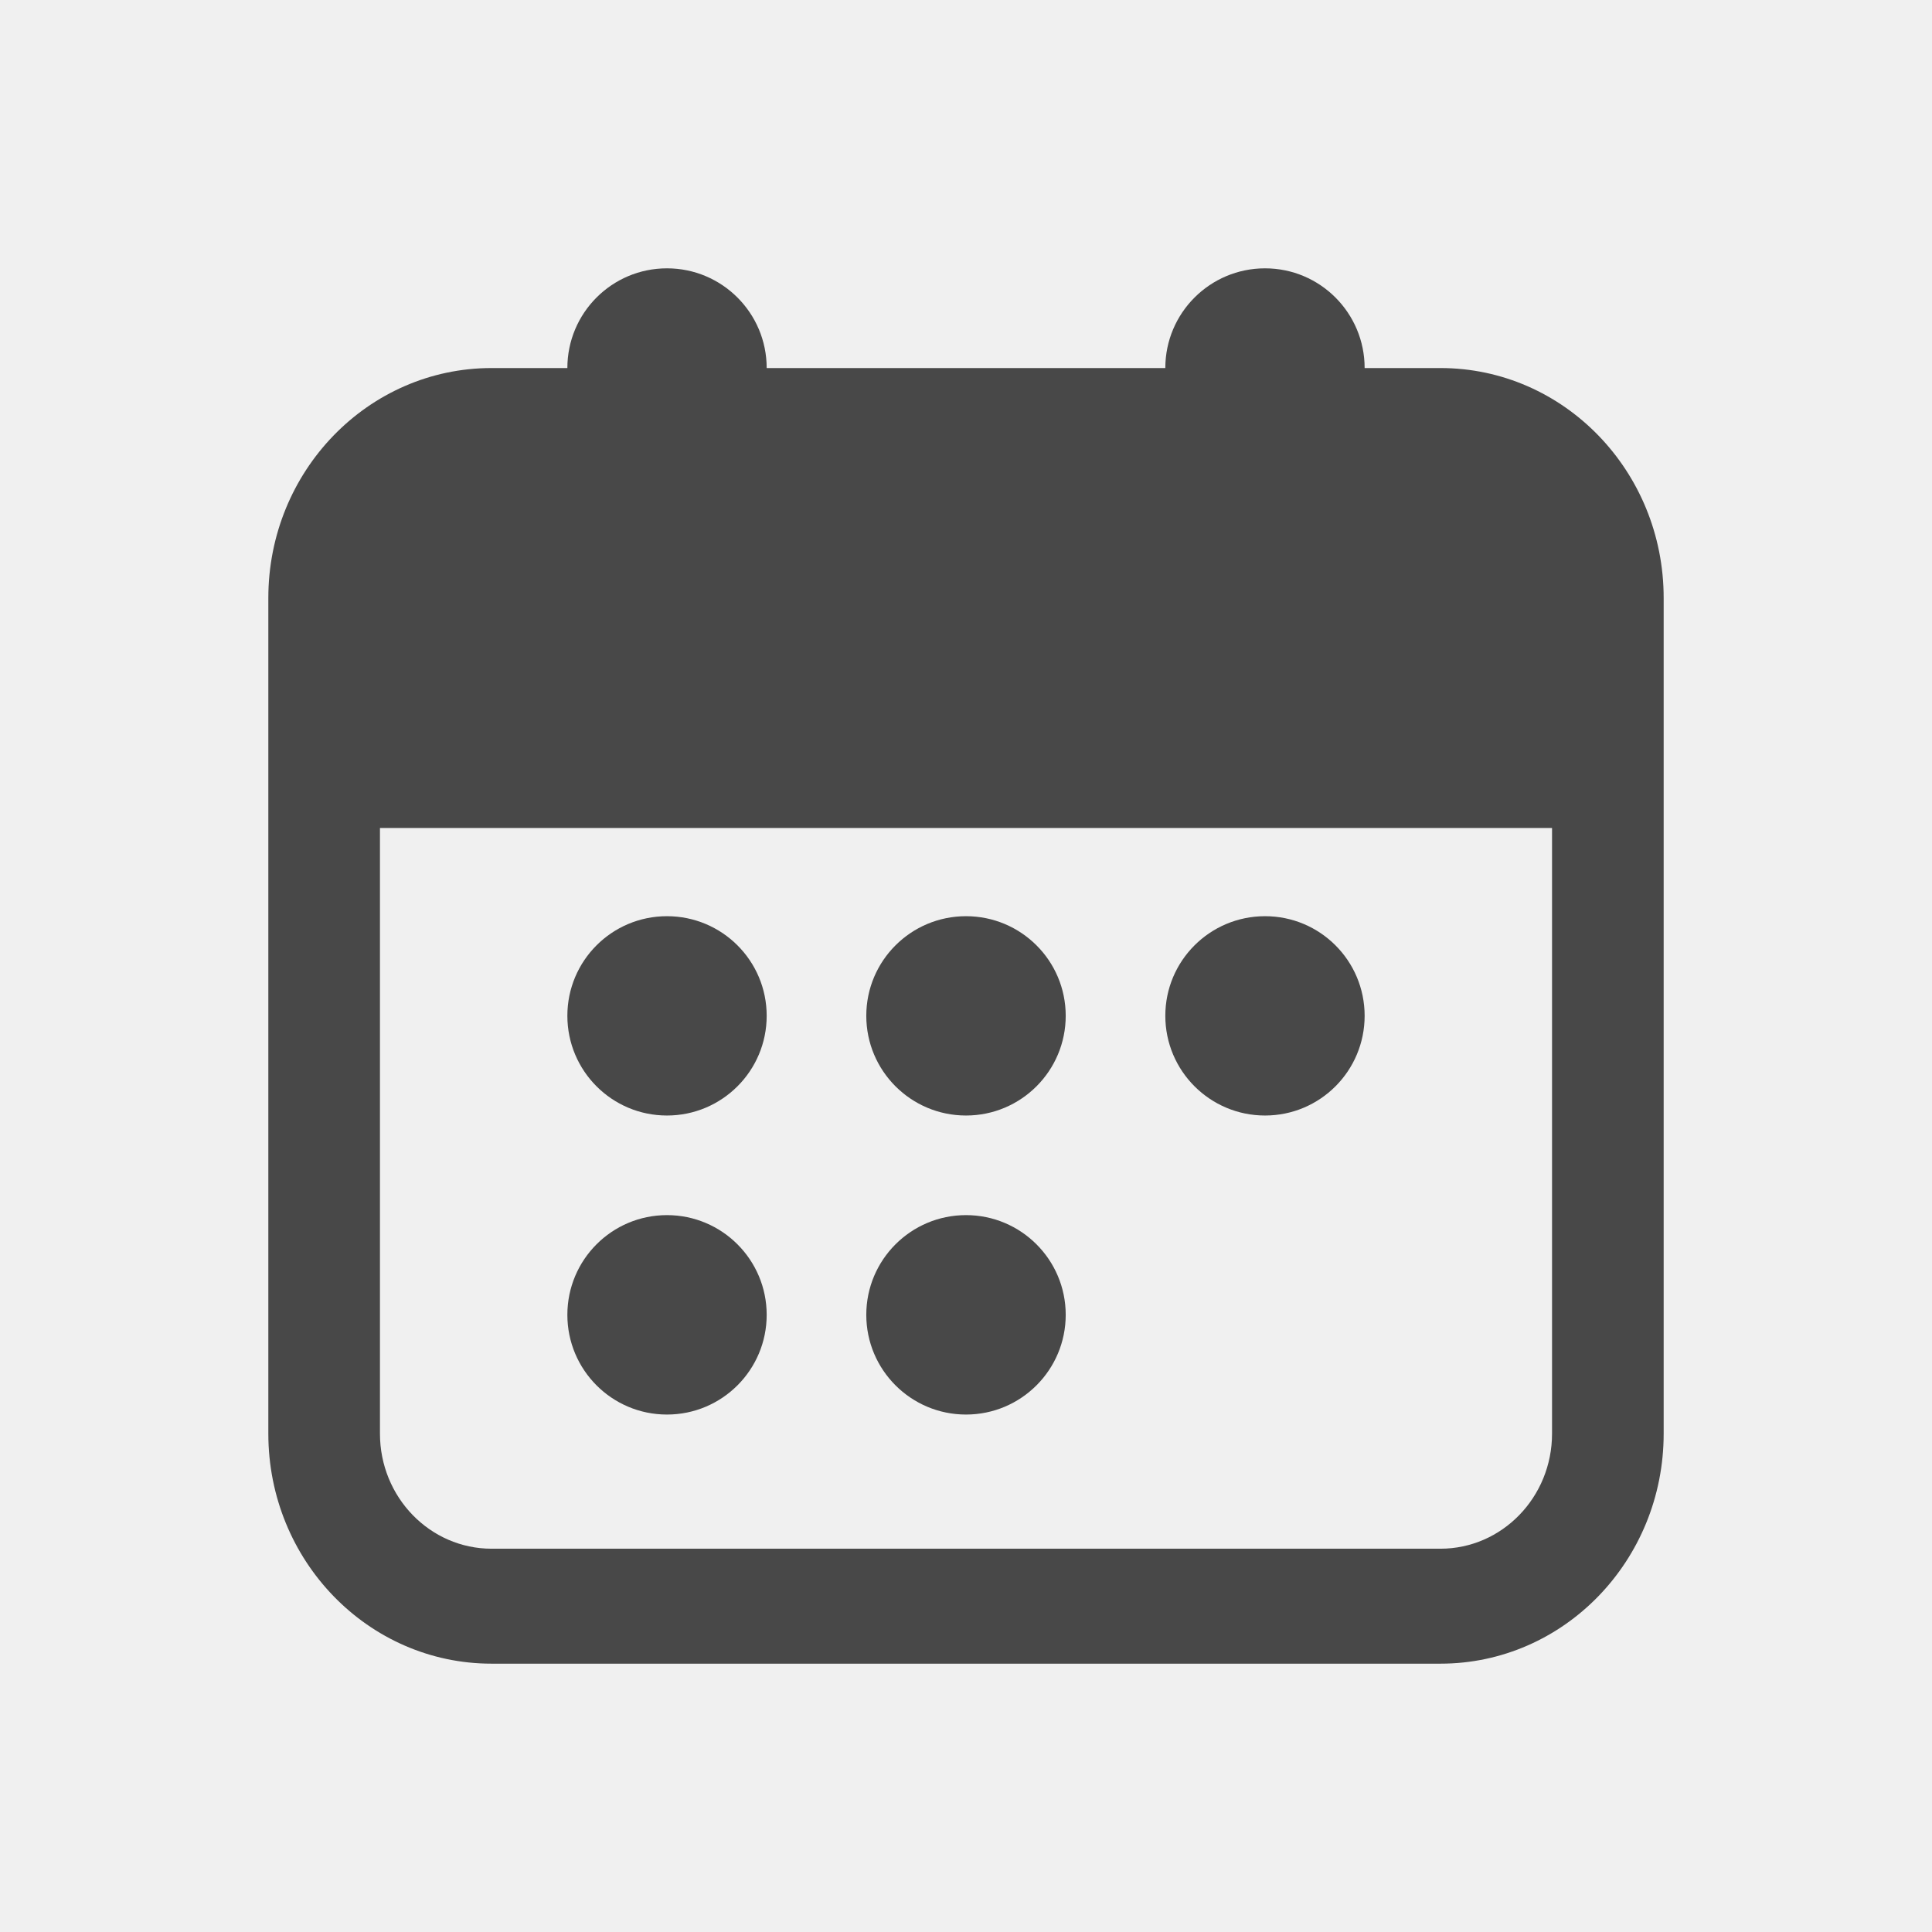
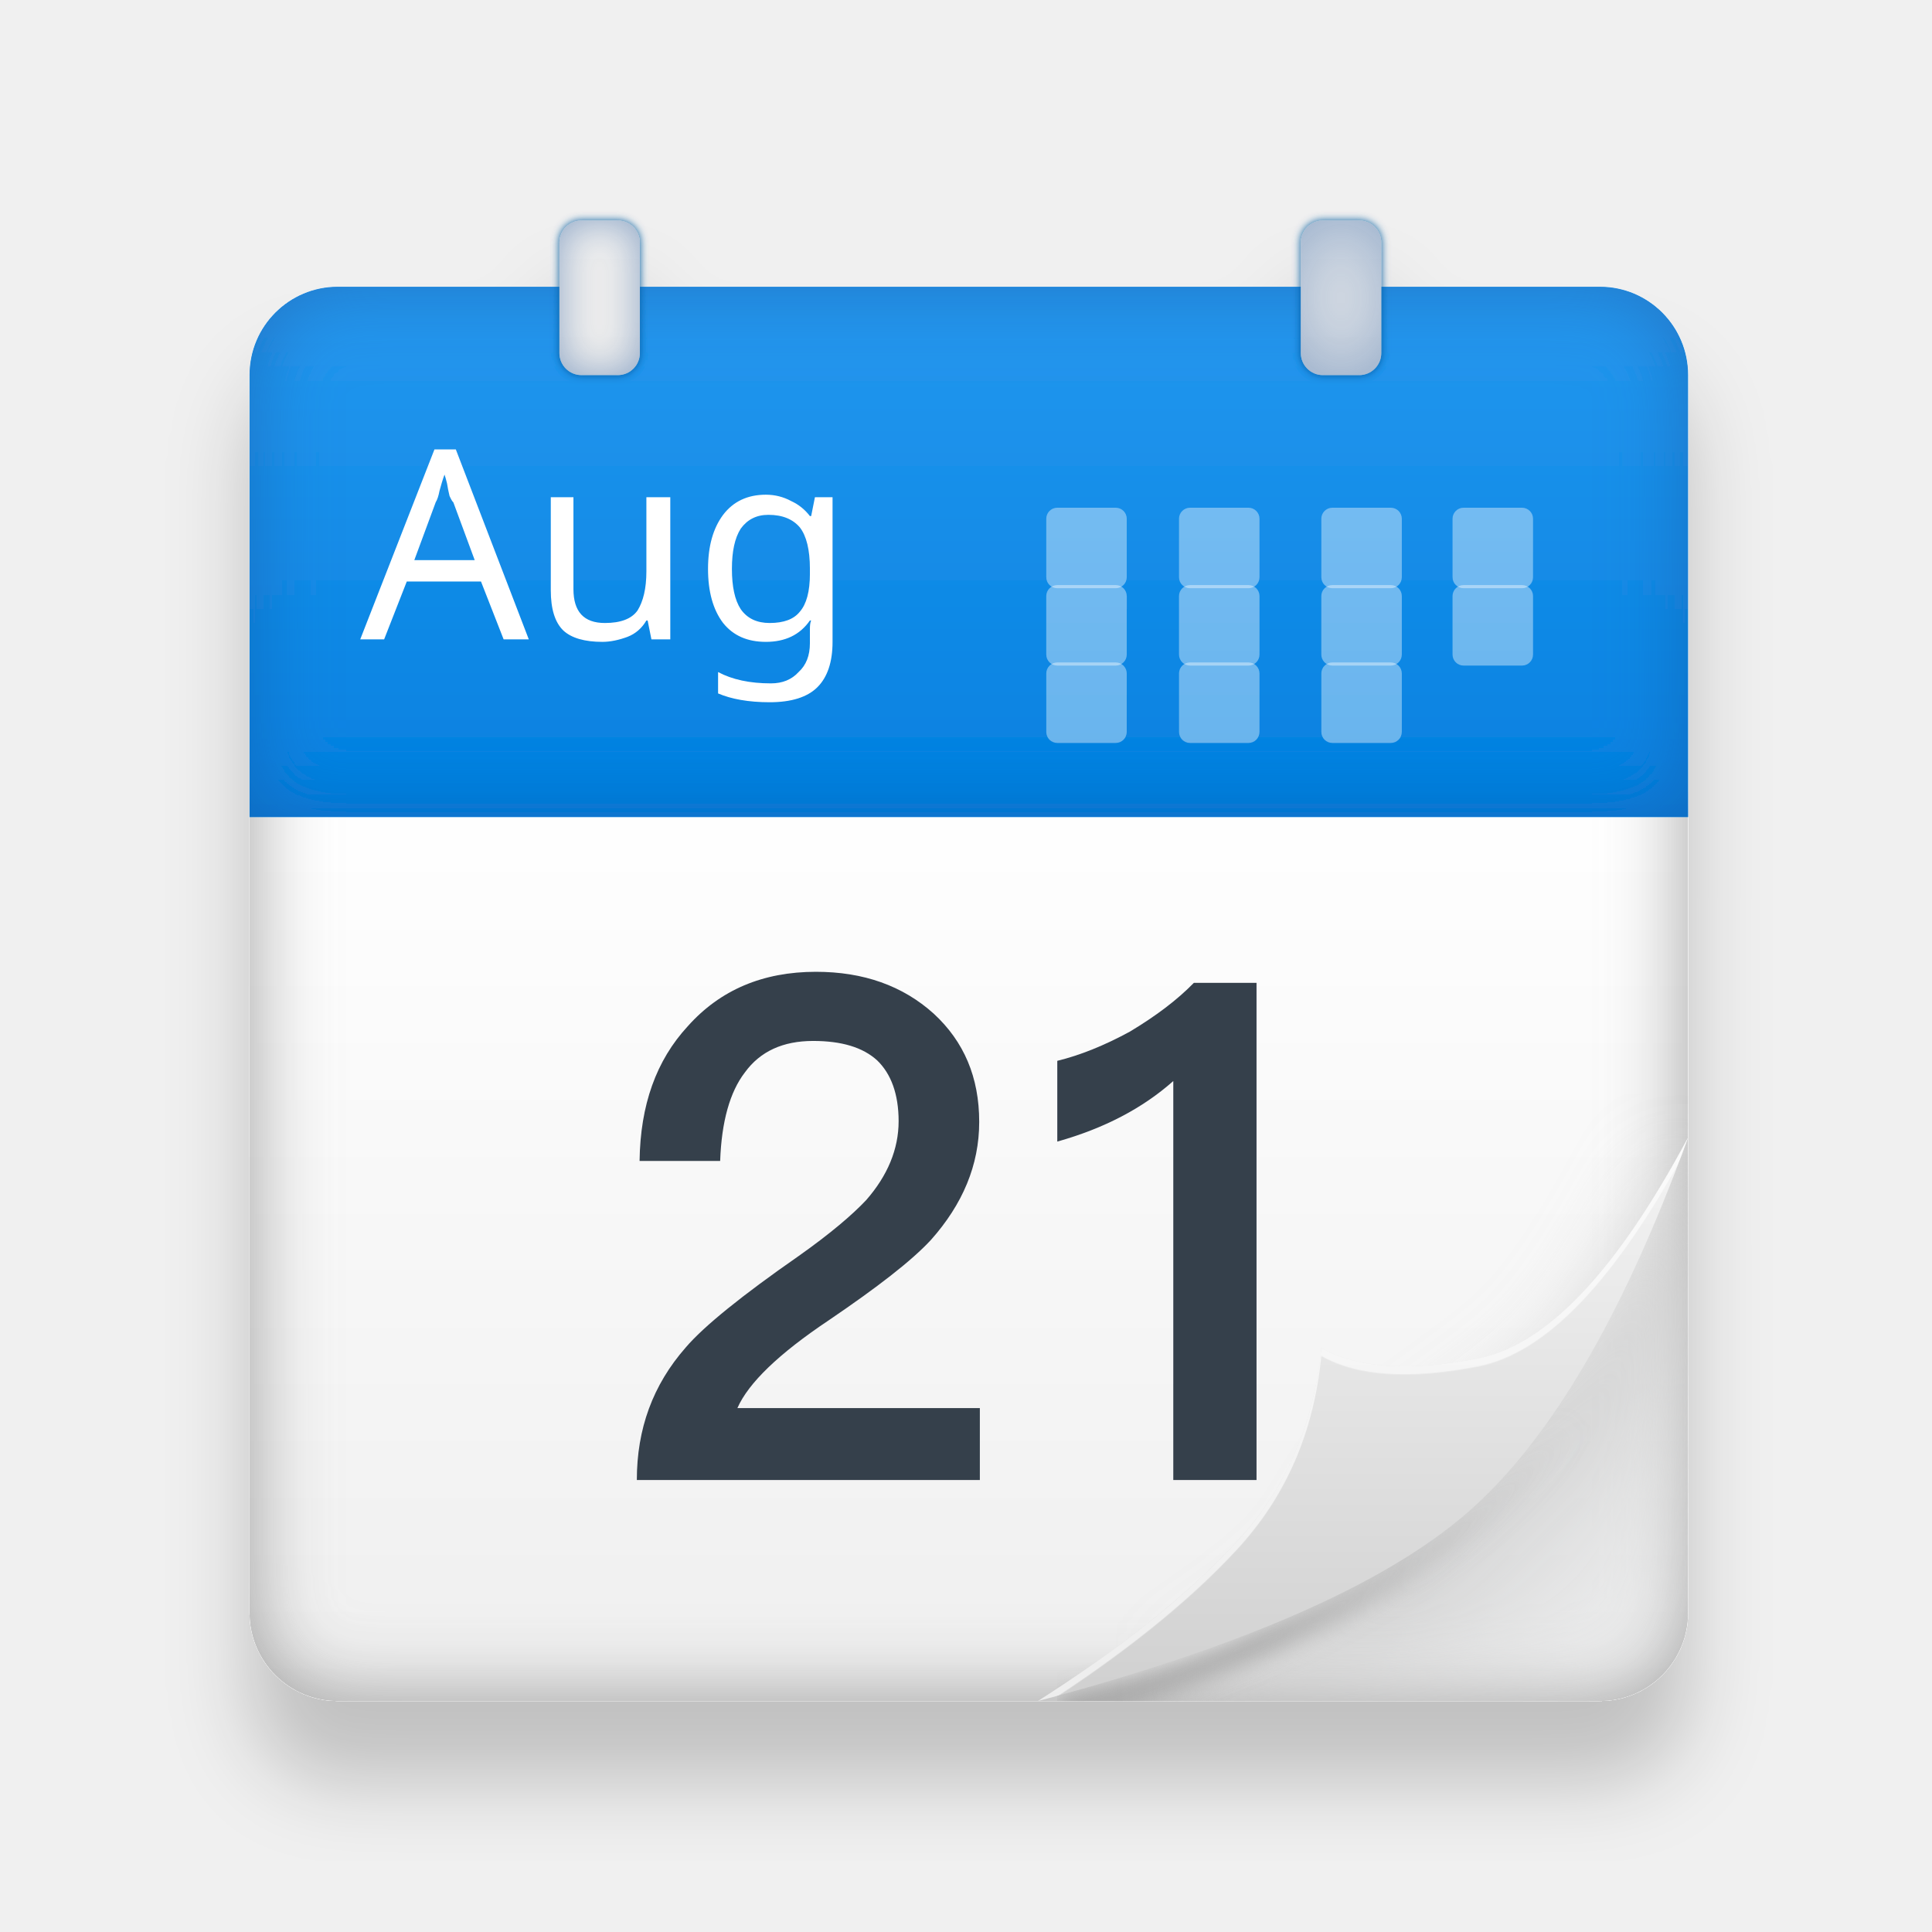
- <svg xmlns="http://www.w3.org/2000/svg" width="18px" height="18px" viewBox="0 0 18 18" version="1.1">
-   <g id="16" stroke="none" stroke-width="1" fill-rule="evenodd" fill-opacity="0.7">
-     <path d="M11.786,2.5 C12.299,2.5 12.714,2.916 12.714,3.429 L13.42,3.429 C14.569,3.429 15.5,4.388 15.5,5.571 L15.5,13.357 C15.5,14.541 14.569,15.5 13.42,15.5 L4.58,15.5 C3.431,15.5 2.5,14.541 2.5,13.357 L2.5,5.571 C2.5,4.388 3.431,3.429 4.58,3.429 L5.286,3.429 C5.286,2.916 5.701,2.5 6.214,2.5 C6.727,2.5 7.143,2.916 7.143,3.429 L10.857,3.429 C10.857,2.916 11.273,2.5 11.786,2.5 Z M14.46,7.714 L3.54,7.714 L3.54,13.357 C3.54,13.949 4.006,14.429 4.58,14.429 L13.42,14.429 C13.994,14.429 14.46,13.949 14.46,13.357 L14.46,7.714 Z M6.214,11.321 C6.727,11.321 7.143,11.737 7.143,12.25 C7.143,12.763 6.727,13.179 6.214,13.179 C5.701,13.179 5.286,12.763 5.286,12.25 C5.286,11.737 5.701,11.321 6.214,11.321 Z M9,11.321 C9.513,11.321 9.929,11.737 9.929,12.25 C9.929,12.763 9.513,13.179 9,13.179 C8.487,13.179 8.071,12.763 8.071,12.25 C8.071,11.737 8.487,11.321 9,11.321 Z M6.214,8.536 C6.727,8.536 7.143,8.951 7.143,9.464 C7.143,9.977 6.727,10.393 6.214,10.393 C5.701,10.393 5.286,9.977 5.286,9.464 C5.286,8.951 5.701,8.536 6.214,8.536 Z M9,8.536 C9.513,8.536 9.929,8.951 9.929,9.464 C9.929,9.977 9.513,10.393 9,10.393 C8.487,10.393 8.071,9.977 8.071,9.464 C8.071,8.951 8.487,8.536 9,8.536 Z M11.786,8.536 C12.299,8.536 12.714,8.951 12.714,9.464 C12.714,9.977 12.299,10.393 11.786,10.393 C11.273,10.393 10.857,9.977 10.857,9.464 C10.857,8.951 11.273,8.536 11.786,8.536 Z" id="形状" fill-rule="nonzero" />
+ <svg xmlns="http://www.w3.org/2000/svg" xmlns:xlink="http://www.w3.org/1999/xlink" width="24px" height="24px" viewBox="0 0 24 24" version="1.1">
+   <defs>
+     <rect id="path-1" x="0" y="0" width="24" height="24" />
+     <filter x="-11.2%" y="-6.0%" width="122.4%" height="122.3%" filterUnits="objectBoundingBox" id="filter-3">
+       <feOffset dx="0" dy="1" in="SourceAlpha" result="shadowOffsetOuter1" />
+       <feGaussianBlur stdDeviation="0.5" in="shadowOffsetOuter1" result="shadowBlurOuter1" />
+       <feColorMatrix values="0 0 0 0 0   0 0 0 0 0   0 0 0 0 0  0 0 0 0.197 0" type="matrix" in="shadowBlurOuter1" result="shadowMatrixOuter1" />
+       <feMerge>
+         <feMergeNode in="shadowMatrixOuter1" />
+         <feMergeNode in="SourceGraphic" />
+       </feMerge>
+     </filter>
+     <linearGradient x1="50%" y1="35.314%" x2="50%" y2="100%" id="linearGradient-4">
+       <stop stop-color="#FFFFFF" offset="0%" />
+       <stop stop-color="#EFEFEF" offset="100%" />
+     </linearGradient>
+     <rect id="path-5" x="0" y="0" width="17.87" height="17.568" rx="1.096" />
+     <filter x="-2.8%" y="-2.8%" width="105.6%" height="105.7%" filterUnits="objectBoundingBox" id="filter-7">
+       <feGaussianBlur stdDeviation="0.5" in="SourceAlpha" result="shadowBlurInner1" />
+       <feOffset dx="0" dy="0" in="shadowBlurInner1" result="shadowOffsetInner1" />
+       <feComposite in="shadowOffsetInner1" in2="SourceAlpha" operator="arithmetic" k2="-1" k3="1" result="shadowInnerInner1" />
+       <feColorMatrix values="0 0 0 0 0.472   0 0 0 0 0.472   0 0 0 0 0.472  0 0 0 0.694 0" type="matrix" in="shadowInnerInner1" />
+     </filter>
+     <linearGradient x1="50%" y1="59.489%" x2="88.794%" y2="100%" id="linearGradient-8">
+       <stop stop-color="#C9C9C9" offset="0%" />
+       <stop stop-color="#ECEDEE" stop-opacity="0.326" offset="100%" />
+     </linearGradient>
+     <filter x="-23.2%" y="-21.9%" width="146.4%" height="143.7%" filterUnits="objectBoundingBox" id="filter-9">
+       <feGaussianBlur stdDeviation="0.5" in="SourceGraphic" />
+     </filter>
+     <linearGradient x1="75.749%" y1="21.961%" x2="32.593%" y2="80.547%" id="linearGradient-10">
+       <stop stop-color="#C8C8C8" stop-opacity="0" offset="0%" />
+       <stop stop-color="#979797" stop-opacity="0.827" offset="100%" />
+     </linearGradient>
+     <filter x="0.0%" y="-0.4%" width="101.9%" height="103.0%" filterUnits="objectBoundingBox" id="filter-11">
+       <feGaussianBlur stdDeviation="0.15" in="SourceGraphic" />
+     </filter>
+     <linearGradient x1="50%" y1="0%" x2="50%" y2="100%" id="linearGradient-12">
+       <stop stop-color="#F4F4F4" offset="0%" />
+       <stop stop-color="#D0D0D0" offset="100%" />
+     </linearGradient>
+     <path d="M13.314,13.182 C13.758,13.434 14.406,13.478 15.258,13.313 C16.109,13.149 16.98,12.234 17.87,10.568 C17.059,12.795 16.143,14.35 15.12,15.235 C14.098,16.119 12.323,16.897 9.794,17.568 C10.837,16.902 11.662,16.241 12.267,15.586 C12.873,14.93 13.222,14.129 13.314,13.182 Z" id="path-13" />
+     <filter x="-0.6%" y="-0.7%" width="101.2%" height="101.4%" filterUnits="objectBoundingBox" id="filter-14">
+       <feOffset dx="0" dy="0.1" in="SourceAlpha" result="shadowOffsetInner1" />
+       <feComposite in="shadowOffsetInner1" in2="SourceAlpha" operator="arithmetic" k2="-1" k3="1" result="shadowInnerInner1" />
+       <feColorMatrix values="0 0 0 0 1   0 0 0 0 1   0 0 0 0 1  0 0 0 0.628 0" type="matrix" in="shadowInnerInner1" />
+     </filter>
+     <linearGradient x1="50%" y1="0%" x2="50%" y2="100%" id="linearGradient-15">
+       <stop stop-color="#2698EF" offset="0%" />
+       <stop stop-color="#0180E0" offset="100%" />
+     </linearGradient>
+     <path d="M1.096,0.823 L16.774,0.823 C17.379,0.823 17.87,1.314 17.87,1.919 L17.87,7.411 L17.87,7.411 L0,7.411 L0,1.919 C1.47939759e-16,1.314 0.491,0.823 1.096,0.823 Z" id="path-16" />
+     <filter x="-2.8%" y="-7.6%" width="105.6%" height="115.2%" filterUnits="objectBoundingBox" id="filter-17">
+       <feGaussianBlur stdDeviation="0.5" in="SourceAlpha" result="shadowBlurInner1" />
+       <feOffset dx="0" dy="0" in="shadowBlurInner1" result="shadowOffsetInner1" />
+       <feComposite in="shadowOffsetInner1" in2="SourceAlpha" operator="arithmetic" k2="-1" k3="1" result="shadowInnerInner1" />
+       <feColorMatrix values="0 0 0 0 0.096   0 0 0 0 0.325   0 0 0 0 0.613  0 0 0 0.5 0" type="matrix" in="shadowInnerInner1" />
+     </filter>
+     <linearGradient x1="50%" y1="0%" x2="50%" y2="100%" id="linearGradient-18">
+       <stop stop-color="#EEEEEE" offset="0%" />
+       <stop stop-color="#ECECEC" offset="100%" />
+     </linearGradient>
+     <rect id="path-19" x="3.849" y="0" width="1" height="1.921" rx="0.274" />
+     <filter x="-15.6%" y="-7.8%" width="131.2%" height="115.6%" filterUnits="objectBoundingBox" id="filter-20">
+       <feOffset dx="0" dy="0" in="SourceAlpha" result="shadowOffsetOuter1" />
+       <feGaussianBlur stdDeviation="0.05" in="shadowOffsetOuter1" result="shadowBlurOuter1" />
+       <feColorMatrix values="0 0 0 0 0   0 0 0 0 0.356   0 0 0 0 0.628  0 0 0 1 0" type="matrix" in="shadowBlurOuter1" />
+     </filter>
+     <filter x="-36.4%" y="-18.2%" width="172.7%" height="136.4%" filterUnits="objectBoundingBox" id="filter-21">
+       <feGaussianBlur stdDeviation="0.25" in="SourceAlpha" result="shadowBlurInner1" />
+       <feOffset dx="0" dy="0" in="shadowBlurInner1" result="shadowOffsetInner1" />
+       <feComposite in="shadowOffsetInner1" in2="SourceAlpha" operator="arithmetic" k2="-1" k3="1" result="shadowInnerInner1" />
+       <feColorMatrix values="0 0 0 0 0.177   0 0 0 0 0.373   0 0 0 0 0.629  0 0 0 0.5 0" type="matrix" in="shadowInnerInner1" />
+     </filter>
+     <rect id="path-22" x="13.059" y="0" width="1" height="1.921" rx="0.274" />
+     <filter x="-15.6%" y="-7.8%" width="131.2%" height="115.6%" filterUnits="objectBoundingBox" id="filter-23">
+       <feOffset dx="0" dy="0" in="SourceAlpha" result="shadowOffsetOuter1" />
+       <feGaussianBlur stdDeviation="0.05" in="shadowOffsetOuter1" result="shadowBlurOuter1" />
+       <feColorMatrix values="0 0 0 0 0   0 0 0 0 0.356   0 0 0 0 0.628  0 0 0 1 0" type="matrix" in="shadowBlurOuter1" />
+     </filter>
+     <filter x="-62.4%" y="-31.2%" width="224.7%" height="162.5%" filterUnits="objectBoundingBox" id="filter-24">
+       <feGaussianBlur stdDeviation="0.5" in="SourceAlpha" result="shadowBlurInner1" />
+       <feOffset dx="0" dy="0" in="shadowBlurInner1" result="shadowOffsetInner1" />
+       <feComposite in="shadowOffsetInner1" in2="SourceAlpha" operator="arithmetic" k2="-1" k3="1" result="shadowInnerInner1" />
+       <feColorMatrix values="0 0 0 0 0.177   0 0 0 0 0.373   0 0 0 0 0.629  0 0 0 0.5 0" type="matrix" in="shadowInnerInner1" />
+     </filter>
+   </defs>
+   <g id="16" stroke="none" stroke-width="1" fill="none" fill-rule="evenodd">
+     <g>
+       <mask id="mask-2" fill="white">
+         <use xlink:href="#path-1" />
+       </mask>
+       <g id="蒙版" />
+       <g id="编组" filter="url(#filter-3)" mask="url(#mask-2)">
+         <g transform="translate(3.1, 2.73913)">
+           <g id="矩形" stroke-width="1" fill="none" fill-rule="evenodd" transform="translate(0, 0.823491)">
+             <mask id="mask-6" fill="white">
+               <use xlink:href="#path-5" />
+             </mask>
+             <g id="蒙版">
+               <use fill="url(#linearGradient-4)" fill-rule="evenodd" xlink:href="#path-5" />
+               <use fill="black" fill-opacity="1" filter="url(#filter-7)" xlink:href="#path-5" />
+             </g>
+             <path d="M14.231,14.839 C14.858,14.395 15.429,13.978 15.945,13.588 C16.461,13.197 17.102,12.237 17.87,10.705 L17.595,17.293 L13.196,17.293 L11.409,17.568 C12.664,16.784 13.397,16.189 13.608,15.784 C13.82,15.378 14.027,15.063 14.231,14.839 Z" fill="url(#linearGradient-8)" filter="url(#filter-9)" mask="url(#mask-6)" />
+             <path d="M10.034,17.705 C10.172,17.705 16.576,16.102 17.182,12.352" id="路径-562" stroke="url(#linearGradient-10)" stroke-width="0.274" filter="url(#filter-11)" mask="url(#mask-6)" />
+             <g id="路径-561" mask="url(#mask-6)">
+               <use fill="url(#linearGradient-12)" fill-rule="evenodd" xlink:href="#path-13" />
+               <use fill="black" fill-opacity="1" filter="url(#filter-14)" xlink:href="#path-13" />
+             </g>
+           </g>
+           <g id="矩形" fill="none">
+             <use fill="url(#linearGradient-15)" fill-rule="evenodd" xlink:href="#path-16" />
+             <use fill="black" fill-opacity="1" filter="url(#filter-17)" xlink:href="#path-16" />
+           </g>
+           <text id="Aug" fill="none" font-family="PingFangSC-Medium, PingFang SC" font-size="3.287" font-weight="400">
+             <tspan x="1.375" y="5.201" fill="#FFFFFF">Aug</tspan>
+           </text>
+           <g id="21" stroke-width="1" fill="none" fill-rule="evenodd" transform="translate(4.811037, 9.332901)">
+             <path d="M2.225,0 C1.566,0 1.035,0.225 0.633,0.676 C0.24,1.101 0.043,1.656 0.034,2.35 L1.035,2.35 C1.052,1.865 1.155,1.492 1.343,1.249 C1.532,0.989 1.814,0.859 2.19,0.859 C2.541,0.859 2.807,0.937 2.986,1.101 C3.157,1.266 3.252,1.518 3.252,1.856 C3.252,2.203 3.115,2.532 2.849,2.836 C2.678,3.018 2.404,3.252 2.011,3.53 C1.301,4.024 0.83,4.406 0.608,4.666 C0.197,5.134 0,5.68 0,6.313 L4.261,6.313 L4.261,5.42 L1.249,5.42 C1.386,5.108 1.763,4.744 2.387,4.327 C2.986,3.92 3.414,3.59 3.654,3.33 C4.047,2.888 4.253,2.402 4.253,1.865 C4.253,1.31 4.064,0.867 3.688,0.52 C3.303,0.173 2.815,0 2.225,0 Z" id="路径" fill="#343F4C" fill-rule="nonzero" />
+             <path d="M6.92,0.137 C6.708,0.354 6.443,0.552 6.125,0.743 C5.807,0.916 5.506,1.037 5.223,1.106 L5.223,2.109 C5.807,1.945 6.284,1.694 6.664,1.357 L6.664,6.313 L7.698,6.313 L7.698,0.137 L6.92,0.137 Z" id="路径" fill="#343F4C" fill-rule="nonzero" />
+           </g>
+           <rect id="矩形" fill-opacity="0.401" fill="#FFFFFF" fill-rule="evenodd" x="11.546" y="3.568" width="1" height="1" rx="0.137" />
+           <rect id="矩形" fill-opacity="0.401" fill="#FFFFFF" fill-rule="evenodd" x="9.897" y="3.568" width="1" height="1" rx="0.137" />
+           <rect id="矩形" fill-opacity="0.401" fill="#FFFFFF" fill-rule="evenodd" x="11.546" y="4.529" width="1" height="1" rx="0.137" />
+           <rect id="矩形" fill-opacity="0.401" fill="#FFFFFF" fill-rule="evenodd" x="9.897" y="4.529" width="1" height="1" rx="0.137" />
+           <rect id="矩形" fill-opacity="0.401" fill="#FFFFFF" fill-rule="evenodd" x="11.546" y="5.49" width="1" height="1" rx="0.137" />
+           <rect id="矩形" fill-opacity="0.401" fill="#FFFFFF" fill-rule="evenodd" x="9.897" y="5.49" width="1" height="1" rx="0.137" />
+           <rect id="矩形" fill-opacity="0.401" fill="#FFFFFF" fill-rule="evenodd" x="13.314" y="3.568" width="1" height="1" rx="0.137" />
+           <rect id="矩形" fill-opacity="0.401" fill="#FFFFFF" fill-rule="evenodd" x="13.314" y="4.529" width="1" height="1" rx="0.137" />
+           <rect id="矩形" fill-opacity="0.401" fill="#FFFFFF" fill-rule="evenodd" x="13.314" y="5.49" width="1" height="1" rx="0.137" />
+           <rect id="矩形" fill-opacity="0.401" fill="#FFFFFF" fill-rule="evenodd" x="14.944" y="3.568" width="1" height="1" rx="0.137" />
+           <rect id="矩形" fill-opacity="0.401" fill="#FFFFFF" fill-rule="evenodd" x="14.944" y="4.529" width="1" height="1" rx="0.137" />
+           <g id="矩形" fill="none">
+             <use fill="black" fill-opacity="1" filter="url(#filter-20)" xlink:href="#path-19" />
+             <use fill="url(#linearGradient-18)" fill-rule="evenodd" xlink:href="#path-19" />
+             <use fill="black" fill-opacity="1" filter="url(#filter-21)" xlink:href="#path-19" />
+           </g>
+           <g id="矩形" fill="none">
+             <use fill="black" fill-opacity="1" filter="url(#filter-23)" xlink:href="#path-22" />
+             <use fill="url(#linearGradient-18)" fill-rule="evenodd" xlink:href="#path-22" />
+             <use fill="black" fill-opacity="1" filter="url(#filter-24)" xlink:href="#path-22" />
+           </g>
+         </g>
+       </g>
+     </g>
  </g>
</svg>
